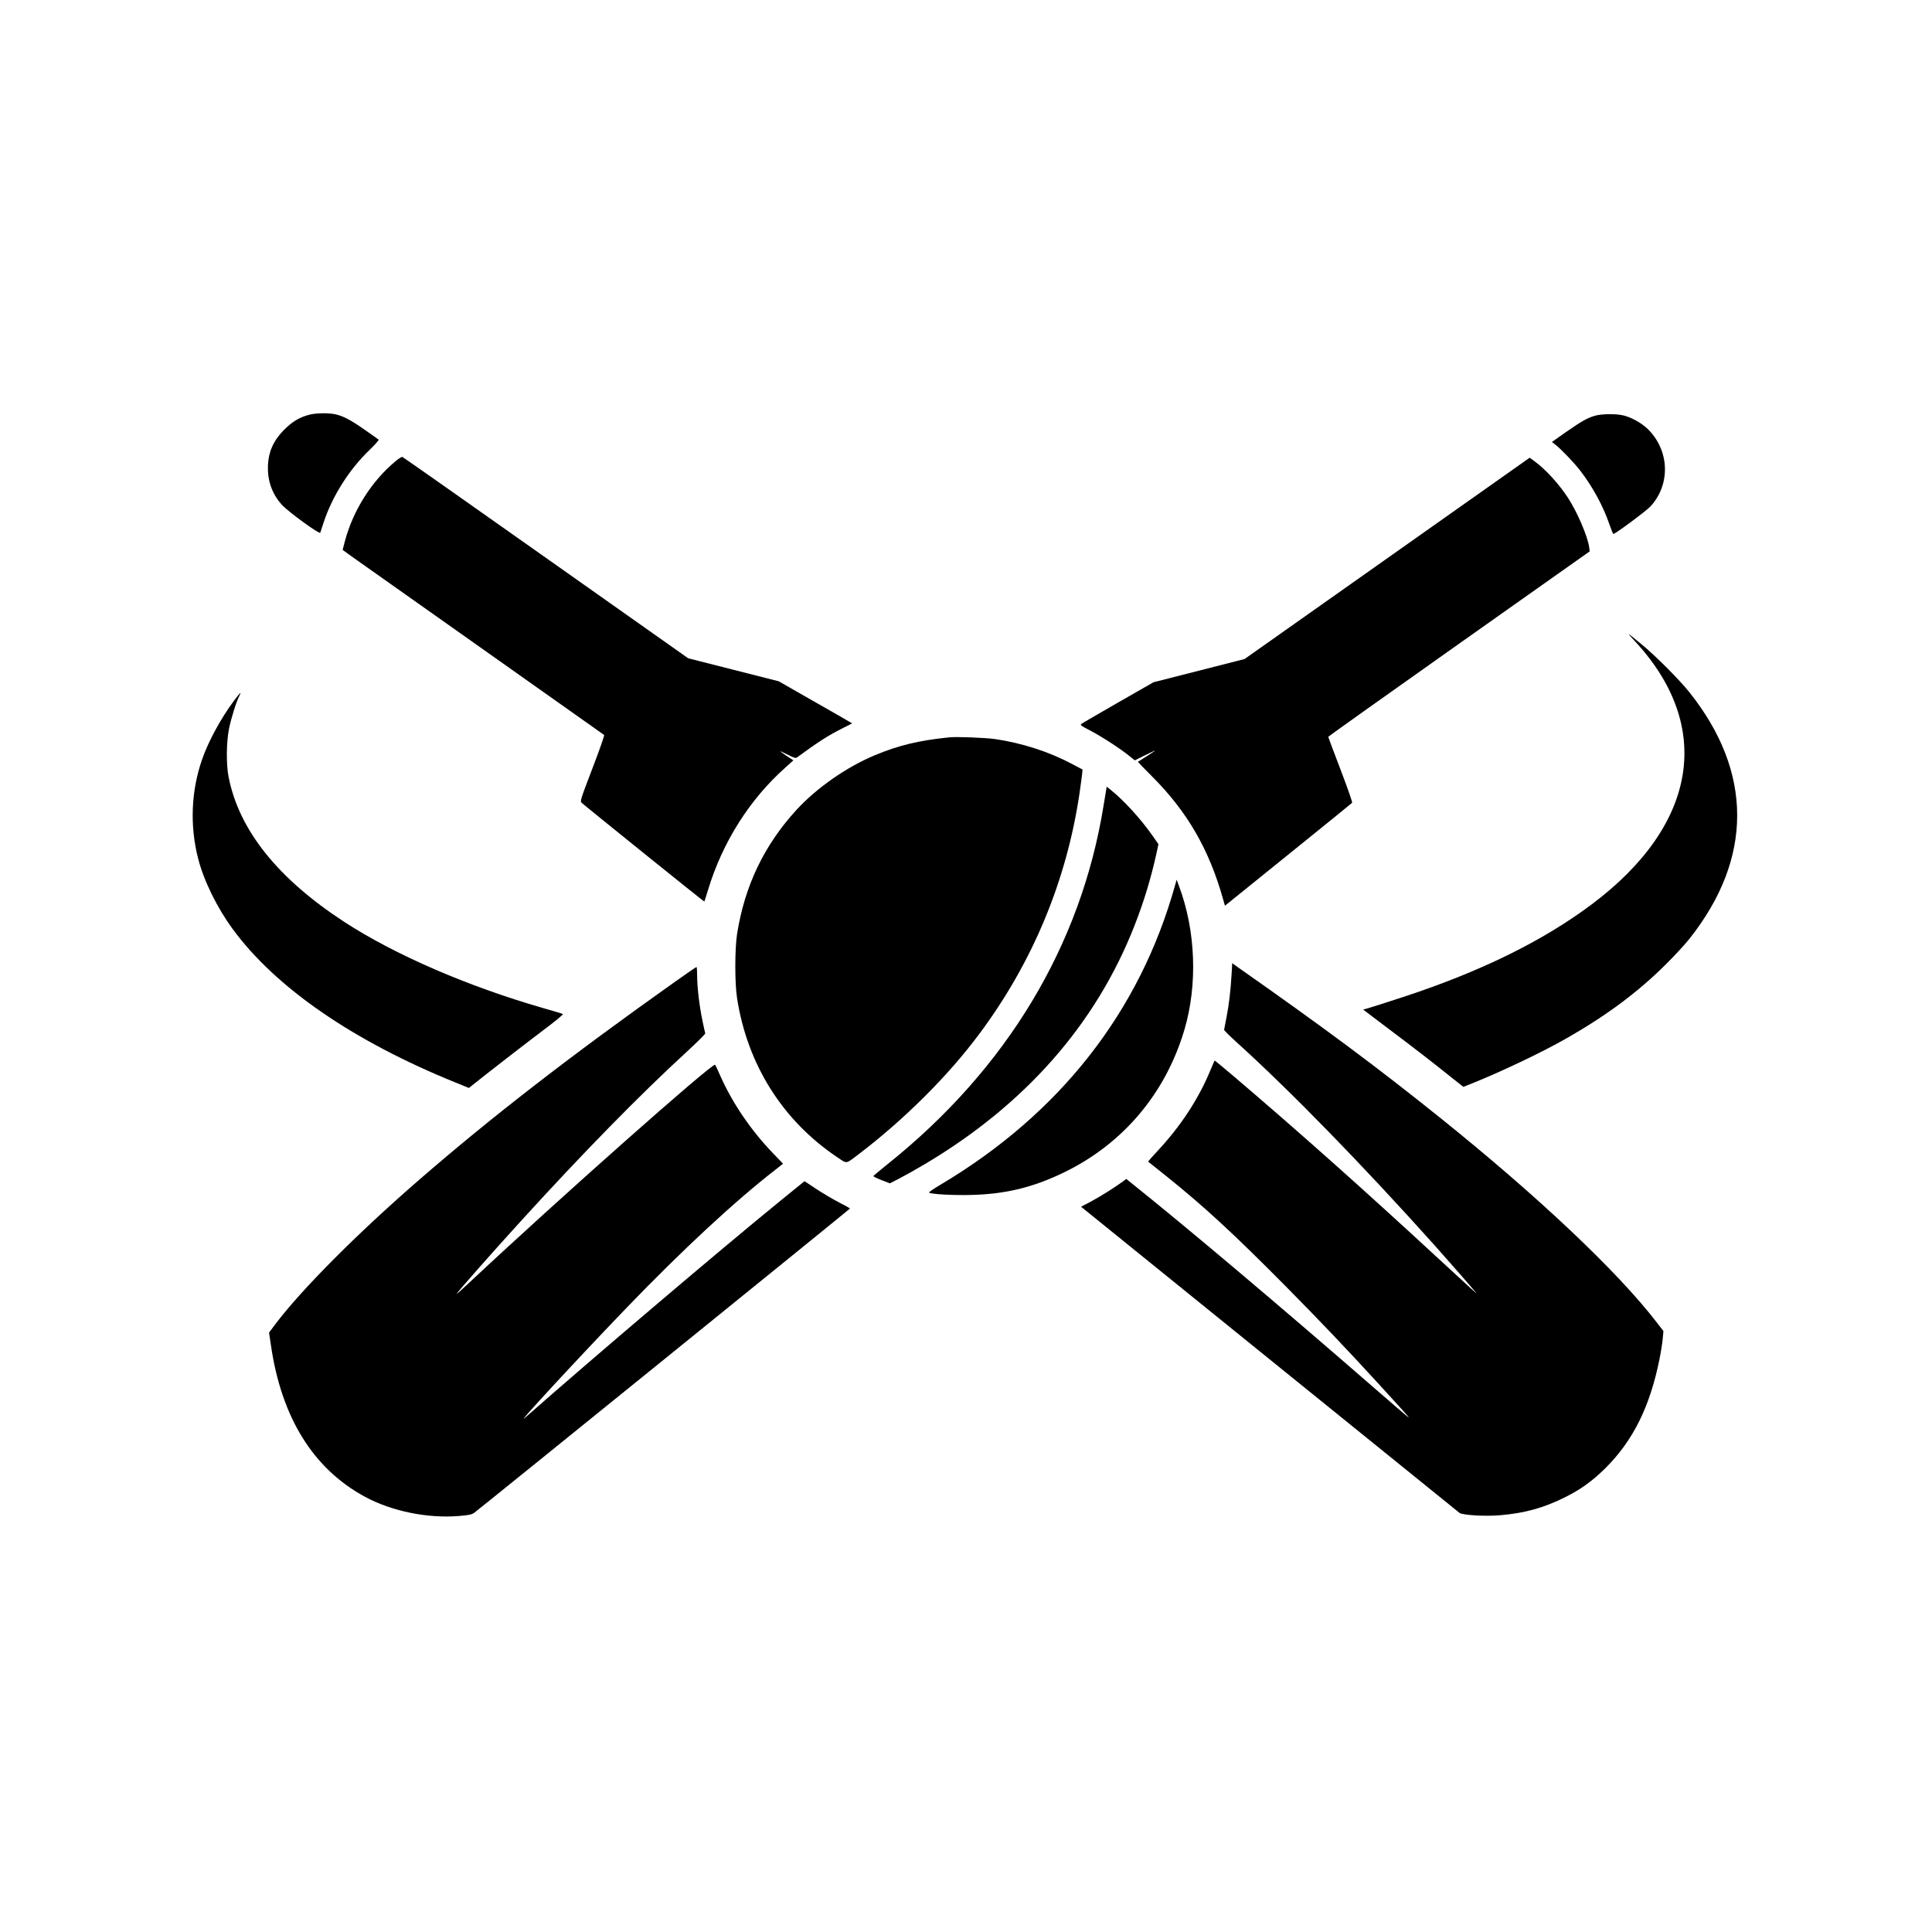
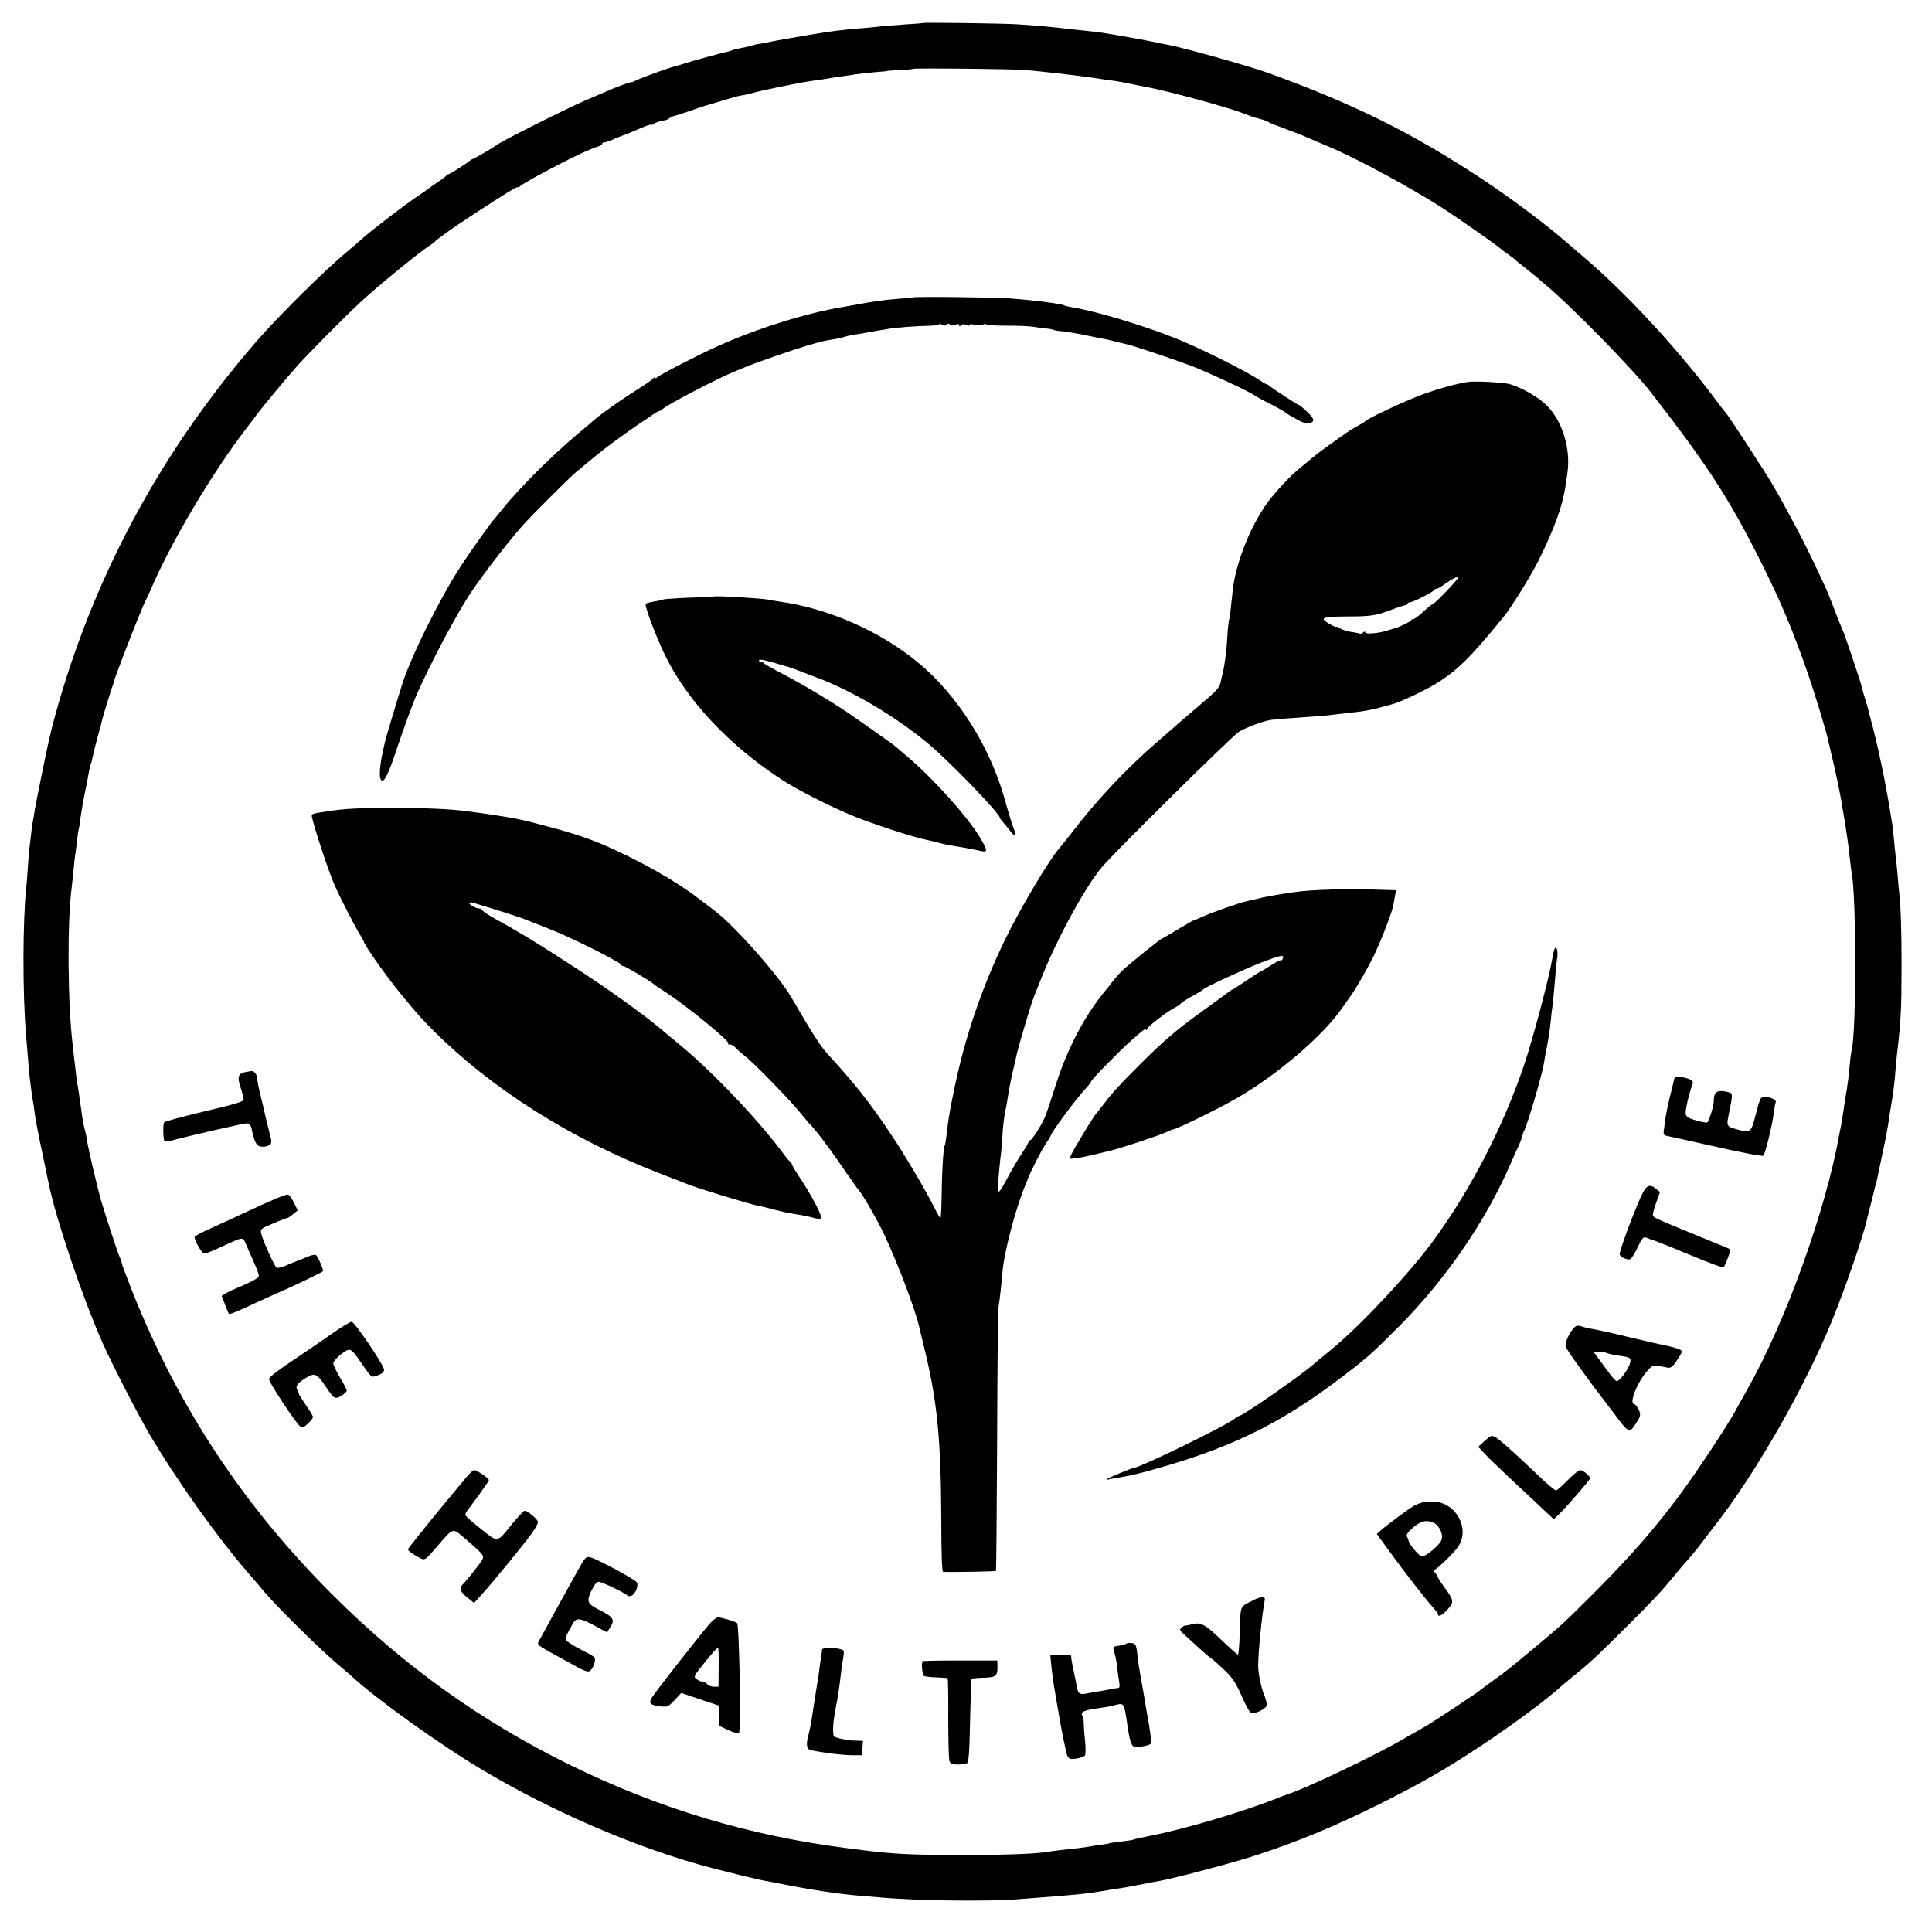
- <svg xmlns="http://www.w3.org/2000/svg" version="1.0" width="2048pt" height="2048pt" viewBox="0 0 2048 2048" preserveAspectRatio="xMidYMid meet">
-   <g transform="translate(0,2048) scale(0.1,-0.1)" fill="#000000" stroke="none">
-     <path d="M3280 16084 c-105 -27 -180 -72 -266 -158 -121 -121 -174 -246 -174 -411 0 -149 53 -284 152 -390 70 -75 396 -312 403 -292 2 6 18 55 35 107 92 280 272 565 490 773 56 54 98 102 94 106 -5 5 -72 52 -149 106 -150 105 -229 146 -313 164 -72 15 -205 13 -272 -5z" />
-     <path d="M16900 16071 c-84 -27 -132 -55 -297 -169 l-152 -107 37 -29 c66 -52 206 -199 270 -284 129 -169 239 -373 303 -562 19 -55 37 -100 42 -100 20 0 350 245 394 293 216 237 200 599 -35 824 -64 60 -163 116 -248 138 -81 21 -243 19 -314 -4z" />
-     <path d="M4194 15592 c-255 -212 -451 -522 -538 -849 l-24 -92 81 -59 c45 -32 667 -471 1382 -977 715 -505 1304 -922 1309 -926 5 -5 -49 -158 -124 -354 -129 -338 -132 -347 -114 -365 37 -35 1297 -1050 1300 -1047 2 1 19 57 39 122 153 506 442 963 822 1300 l83 75 -70 46 c-38 26 -70 49 -70 51 0 2 36 -15 81 -37 70 -36 83 -39 99 -28 226 166 334 235 489 312 l94 48 -34 20 c-18 11 -193 112 -389 223 l-355 203 -480 122 -480 122 -1507 1064 c-829 586 -1514 1067 -1522 1070 -7 3 -39 -16 -72 -44z" />
-     <path d="M14704 14561 l-1511 -1067 -482 -123 -483 -123 -376 -215 c-207 -119 -383 -221 -391 -228 -11 -11 4 -22 86 -64 117 -60 320 -191 415 -267 l67 -54 113 56 c62 31 109 52 103 47 -7 -7 -157 -104 -183 -119 -1 -1 67 -71 151 -155 374 -375 605 -774 754 -1307 l18 -63 670 541 c369 298 674 545 678 550 5 4 -50 162 -122 350 -72 188 -131 345 -131 349 0 4 623 448 1386 987 l1385 979 -5 43 c-15 114 -126 374 -226 527 -100 152 -243 307 -361 391 l-44 32 -1511 -1067z" />
-     <path d="M17329 13685 c838 -902 668 -1948 -454 -2790 -519 -389 -1171 -710 -1990 -980 -176 -58 -346 -112 -378 -121 l-57 -16 267 -202 c279 -210 463 -352 671 -519 l124 -98 66 26 c321 127 763 337 1029 489 424 242 756 489 1049 781 94 93 209 217 254 275 674 851 673 1766 -2 2612 -106 133 -361 389 -508 509 -162 133 -165 135 -71 34z" />
-     <path d="M2481 13053 c-139 -186 -273 -433 -339 -624 -116 -333 -131 -703 -42 -1049 60 -236 201 -523 368 -750 457 -622 1277 -1186 2360 -1625 l143 -58 37 30 c149 120 556 435 744 577 135 101 222 173 215 177 -7 4 -101 32 -210 63 -801 231 -1570 564 -2107 913 -708 462 -1117 975 -1227 1538 -26 135 -24 367 5 512 22 108 77 286 109 346 27 53 8 36 -56 -50z" />
-     <path d="M10065 12664 c-321 -32 -541 -85 -792 -190 -301 -126 -616 -346 -831 -580 -342 -374 -548 -803 -629 -1316 -24 -158 -25 -517 0 -678 109 -704 482 -1298 1062 -1687 107 -72 89 -73 217 24 490 372 955 834 1289 1283 566 759 926 1625 1063 2555 13 94 26 187 28 209 l3 39 -110 58 c-244 130 -531 223 -820 265 -100 14 -404 26 -480 18z" />
-     <path d="M11726 12108 c-3 -18 -15 -91 -27 -163 -239 -1488 -1027 -2796 -2292 -3807 -81 -65 -148 -121 -149 -125 0 -5 39 -24 87 -43 l88 -34 105 54 c58 30 177 97 266 150 1061 630 1810 1480 2219 2520 101 256 177 506 237 778 l20 94 -64 91 c-123 176 -306 376 -443 485 l-42 33 -5 -33z" />
-     <path d="M12456 11095 c-374 -1340 -1222 -2422 -2489 -3175 -69 -41 -123 -78 -119 -82 18 -17 257 -30 446 -25 368 9 661 81 991 242 621 303 1069 834 1269 1505 143 481 122 1054 -57 1530 l-24 65 -17 -60z" />
-     <path d="M13056 10162 c-11 -184 -27 -322 -53 -457 -14 -71 -26 -135 -27 -141 0 -7 58 -65 129 -129 571 -516 1339 -1304 2106 -2160 112 -125 380 -431 433 -495 28 -32 -30 20 -414 375 -782 723 -1486 1349 -2144 1909 -114 97 -209 176 -211 174 -1 -2 -19 -43 -40 -93 -126 -308 -316 -600 -567 -868 -55 -59 -99 -109 -97 -111 2 -2 94 -75 204 -163 392 -315 699 -598 1250 -1154 364 -368 645 -663 980 -1029 266 -290 341 -374 326 -365 -8 4 -186 157 -395 339 -986 857 -1942 1664 -2524 2130 l-73 59 -37 -28 c-86 -63 -241 -160 -338 -212 l-104 -55 58 -47 c31 -26 930 -753 1997 -1616 1067 -862 1947 -1574 1956 -1582 29 -24 270 -39 432 -25 260 22 458 77 682 188 170 84 294 174 431 309 295 293 473 651 575 1156 16 80 32 181 35 223 l7 76 -67 87 c-414 540 -1262 1341 -2306 2179 -663 532 -1215 943 -2137 1590 l-61 44 -6 -108z" />
-     <path d="M7154 10072 c-1099 -779 -1944 -1433 -2709 -2097 -654 -567 -1245 -1160 -1524 -1529 l-69 -92 20 -134 c111 -767 449 -1311 998 -1607 282 -153 666 -231 996 -203 106 9 134 15 160 33 62 45 3984 3221 3984 3226 0 3 -53 33 -118 66 -64 33 -172 97 -240 142 l-124 82 -241 -196 c-647 -526 -2029 -1701 -2722 -2312 -116 -103 567 636 1081 1170 598 620 1150 1131 1572 1458 45 35 82 64 82 65 0 1 -45 49 -101 106 -237 245 -435 536 -564 827 -26 60 -51 112 -55 116 -24 26 -1673 -1435 -2607 -2311 -73 -69 -133 -122 -133 -118 0 10 392 455 678 768 649 714 1270 1348 1760 1797 111 102 200 191 198 197 -3 7 -16 68 -30 136 -33 157 -56 357 -56 475 0 51 -3 93 -7 92 -5 0 -107 -71 -229 -157z" />
+ <svg xmlns="http://www.w3.org/2000/svg" version="1.0" width="1142pt" height="1142pt" viewBox="0 0 1142 1142" preserveAspectRatio="xMidYMid meet">
+   <g transform="translate(0,1142) scale(0.1,-0.1)" fill="#000000" stroke="none">
+     <path d="M5457 11284 c-1 -1 -47 -5 -102 -8 -55 -4 -118 -9 -140 -11 -22 -3 -67 -7 -100 -10 -149 -12 -200 -19 -355 -45 -157 -27 -189 -33 -252 -46 -15 -3 -30 -5 -33 -5 -2 0 -19 -5 -37 -10 -18 -5 -49 -12 -68 -15 -19 -3 -38 -8 -42 -11 -5 -2 -16 -6 -25 -8 -33 -6 -218 -57 -263 -72 -25 -8 -52 -16 -60 -18 -28 -6 -195 -67 -222 -81 -16 -8 -28 -12 -28 -10 0 4 -92 -30 -145 -54 -11 -5 -67 -29 -126 -54 -114 -49 -516 -251 -529 -267 -6 -7 -130 -79 -136 -79 -3 0 -10 -4 -17 -10 -25 -21 -119 -80 -127 -80 -5 0 -10 -3 -12 -7 -1 -5 -23 -21 -48 -38 -25 -16 -47 -32 -50 -35 -3 -3 -32 -23 -65 -45 -33 -22 -105 -75 -160 -117 -55 -43 -108 -84 -117 -91 -9 -7 -32 -26 -50 -42 -19 -17 -60 -52 -93 -80 -138 -114 -408 -382 -541 -535 -570 -659 -966 -1398 -1191 -2220 -8 -30 -16 -63 -19 -72 -2 -10 -6 -26 -8 -35 -13 -49 -85 -404 -91 -443 -3 -25 -8 -52 -10 -60 -2 -8 -7 -40 -10 -70 -3 -30 -8 -68 -10 -85 -3 -16 -7 -68 -10 -115 -3 -47 -7 -103 -10 -125 -21 -205 -22 -624 -1 -875 2 -25 7 -83 11 -130 3 -47 8 -98 10 -115 12 -100 17 -132 20 -145 2 -8 7 -40 10 -70 4 -30 22 -129 42 -220 19 -91 36 -175 39 -188 43 -213 199 -675 319 -947 54 -122 214 -434 280 -545 155 -263 397 -603 572 -806 43 -49 93 -108 111 -130 74 -87 339 -348 437 -429 33 -28 69 -58 80 -69 145 -133 512 -396 760 -544 432 -258 939 -474 1375 -587 80 -20 152 -38 160 -40 8 -2 33 -8 55 -13 22 -6 53 -13 69 -16 16 -3 52 -10 80 -15 204 -41 366 -66 501 -77 33 -2 83 -7 110 -9 211 -20 643 -26 825 -11 52 4 118 9 145 11 50 3 153 12 230 20 23 2 72 9 110 15 39 7 84 14 100 16 42 6 68 11 155 28 41 8 86 17 100 19 104 20 423 105 560 149 243 79 467 171 730 302 246 123 390 205 600 344 191 126 398 280 488 363 9 8 39 33 66 55 84 66 145 123 311 289 157 156 203 206 275 293 19 24 44 53 55 66 47 52 91 106 110 132 11 15 47 62 80 104 242 311 525 805 689 1201 78 190 190 512 211 609 2 8 11 44 20 80 9 36 19 73 21 83 2 10 6 27 9 37 3 10 8 27 10 37 2 10 17 81 33 158 17 77 33 163 36 190 4 28 11 73 16 100 11 62 19 128 25 208 3 34 7 80 10 102 21 178 25 257 25 500 0 222 -4 355 -15 449 -3 28 -7 78 -10 111 -3 33 -7 76 -10 95 -2 19 -7 64 -10 100 -3 36 -8 76 -10 90 -3 14 -7 39 -9 55 -33 205 -76 409 -120 570 -2 6 -6 24 -10 40 -4 17 -14 51 -22 76 -8 25 -16 54 -18 65 -6 28 -95 294 -110 329 -8 17 -33 80 -56 140 -23 61 -48 121 -55 135 -7 14 -32 67 -56 119 -57 123 -163 324 -248 471 -42 72 -268 420 -280 430 -3 3 -40 50 -81 105 -217 288 -522 616 -764 820 -33 28 -78 66 -100 86 -122 106 -330 262 -511 381 -407 267 -742 433 -1246 616 -113 41 -517 154 -599 168 -14 2 -56 11 -95 19 -38 8 -86 17 -105 20 -19 3 -71 12 -115 20 -44 8 -102 17 -130 19 -27 3 -70 8 -95 10 -174 20 -185 21 -340 32 -87 6 -558 12 -563 8z m608 -278 c22 -2 67 -7 100 -10 107 -11 261 -30 325 -40 14 -3 48 -7 75 -11 28 -3 84 -13 125 -22 41 -8 84 -17 95 -19 130 -25 466 -116 565 -154 30 -12 60 -23 65 -24 6 -2 24 -6 40 -11 17 -4 35 -11 40 -15 6 -4 24 -12 40 -18 69 -25 173 -65 210 -82 22 -10 69 -30 105 -45 169 -70 500 -250 690 -373 87 -57 321 -221 330 -232 3 -3 21 -17 40 -30 19 -13 37 -27 40 -30 3 -3 27 -24 55 -45 27 -22 55 -44 62 -50 6 -5 33 -28 59 -50 155 -128 522 -502 633 -645 339 -436 466 -633 659 -1020 114 -230 177 -380 268 -640 37 -106 108 -340 119 -390 2 -8 12 -53 23 -100 22 -89 47 -210 57 -270 3 -19 7 -46 10 -60 8 -41 16 -93 20 -125 3 -16 7 -48 10 -70 3 -22 8 -64 11 -94 3 -30 8 -64 10 -75 27 -144 27 -939 -1 -1046 -4 -13 -8 -44 -19 -160 -3 -29 -17 -120 -21 -140 -1 -3 -5 -30 -9 -60 -5 -30 -10 -64 -12 -75 -2 -11 -7 -33 -10 -50 -80 -455 -317 -1113 -545 -1517 -29 -51 -63 -113 -77 -138 -52 -93 -226 -355 -322 -485 -153 -205 -297 -370 -516 -589 -166 -166 -191 -189 -349 -320 -160 -133 -150 -125 -237 -188 -40 -29 -75 -55 -78 -58 -12 -12 -279 -189 -325 -215 -27 -15 -90 -51 -140 -80 -147 -87 -586 -296 -670 -319 -5 -2 -21 -8 -35 -13 -212 -87 -574 -195 -798 -238 -40 -8 -76 -16 -80 -18 -4 -3 -36 -8 -72 -12 -36 -4 -67 -8 -70 -10 -3 -2 -25 -6 -50 -9 -25 -3 -54 -8 -65 -10 -32 -6 -106 -15 -168 -21 -32 -4 -67 -8 -78 -10 -66 -13 -251 -20 -514 -20 -290 0 -416 6 -595 30 -19 3 -55 7 -80 10 -580 74 -1111 233 -1640 492 -522 256 -980 583 -1401 1003 -530 528 -917 1115 -1190 1804 -32 82 -59 153 -59 158 0 6 -6 24 -14 41 -12 27 -71 207 -106 322 -23 79 -76 303 -86 365 -3 19 -7 43 -10 52 -7 22 -13 57 -19 93 -2 17 -6 46 -9 65 -3 19 -8 51 -10 70 -3 19 -7 46 -10 60 -2 14 -7 50 -10 80 -4 30 -11 93 -16 140 -31 254 -33 738 -6 935 2 17 7 64 11 105 4 41 8 82 10 90 2 8 6 44 10 80 4 36 9 68 11 71 1 3 6 30 9 60 4 29 15 96 26 149 11 52 22 111 25 130 3 19 8 38 11 43 2 4 6 20 9 35 3 15 16 70 30 122 15 52 28 102 29 110 6 24 55 184 62 200 3 8 7 21 9 29 1 7 12 36 23 65 10 28 31 83 46 121 46 120 104 264 115 283 5 9 19 40 31 67 120 280 358 682 563 950 34 44 64 84 68 90 27 37 181 222 233 280 68 76 288 298 378 381 103 96 356 302 416 339 9 6 18 13 21 16 9 13 124 94 215 153 203 133 275 177 275 169 0 -3 8 1 18 9 28 25 318 177 397 209 17 7 32 13 35 15 3 1 15 5 28 9 12 4 22 11 22 16 0 5 3 8 8 7 4 -2 27 6 52 16 25 11 47 20 50 21 10 3 46 17 65 25 11 5 41 18 68 29 26 11 47 17 47 14 0 -3 6 -1 13 4 11 9 44 20 72 23 6 1 15 6 21 11 7 5 20 12 30 14 11 2 53 16 94 30 41 15 80 28 85 29 18 5 99 29 145 43 25 8 58 17 74 19 16 2 43 8 60 13 17 6 90 22 161 37 124 25 159 31 215 39 14 1 39 5 55 8 17 3 50 8 75 12 25 3 56 8 70 10 39 7 131 17 180 21 25 1 45 4 45 5 0 1 33 3 74 5 40 2 76 5 78 7 5 6 615 -1 668 -7z" />
+     <path d="M5396 9662 c-2 -2 -35 -5 -72 -7 -85 -6 -160 -16 -259 -35 -27 -5 -66 -12 -85 -15 -213 -35 -503 -126 -735 -230 -112 -50 -336 -165 -360 -185 -8 -7 -15 -9 -15 -4 0 5 -4 4 -8 -2 -4 -6 -38 -31 -77 -55 -38 -24 -108 -70 -155 -103 -82 -58 -96 -69 -143 -110 -12 -10 -44 -37 -71 -60 -159 -133 -351 -326 -451 -451 -21 -27 -42 -52 -45 -55 -12 -10 -139 -189 -192 -270 -131 -200 -308 -559 -356 -721 -6 -19 -27 -88 -47 -154 -20 -66 -38 -127 -40 -135 -34 -127 -47 -222 -36 -253 13 -35 39 7 80 128 59 176 107 308 138 378 76 170 196 400 288 550 60 99 224 315 330 436 45 52 264 271 315 316 29 25 133 111 175 143 49 39 201 147 234 167 9 6 31 20 48 33 17 12 35 22 39 22 4 0 15 6 23 14 28 25 311 173 411 215 30 12 64 27 75 31 47 21 282 102 362 126 96 28 109 31 166 39 22 4 49 10 61 14 11 5 43 11 69 15 27 4 59 9 70 12 12 2 38 7 57 10 19 3 46 7 60 10 47 8 165 17 232 18 38 1 68 5 68 9 0 4 8 3 18 -2 13 -7 22 -7 29 0 8 8 13 8 17 0 5 -7 15 -7 31 -1 18 7 25 6 25 -2 0 -9 3 -9 12 0 7 7 17 8 30 1 11 -6 18 -6 18 0 0 6 11 6 28 2 15 -5 37 -4 50 0 12 5 22 5 22 1 0 -4 55 -7 123 -7 67 0 138 -3 157 -7 19 -3 51 -8 70 -9 19 -2 40 -5 45 -8 6 -3 19 -6 30 -7 37 -2 108 -14 184 -30 42 -9 87 -18 101 -20 14 -3 43 -10 65 -16 22 -5 47 -11 55 -13 35 -7 273 -87 375 -125 94 -35 370 -164 385 -180 3 -3 30 -18 60 -33 62 -31 113 -60 120 -67 5 -5 30 -20 84 -49 35 -18 72 -17 79 4 3 7 -14 31 -39 53 -24 23 -44 39 -44 37 0 -5 -157 97 -177 115 -7 5 -15 10 -19 10 -3 0 -18 8 -32 19 -78 53 -356 193 -505 252 -190 76 -477 162 -612 183 -21 4 -41 8 -44 11 -16 9 -172 30 -321 41 -87 7 -568 12 -574 6z" />
+     <path d="M8675 9162 c-67 -10 -174 -40 -270 -75 -103 -38 -324 -142 -335 -157 -3 -4 -21 -15 -40 -25 -19 -10 -48 -27 -65 -39 -57 -39 -170 -121 -182 -131 -6 -5 -45 -37 -85 -70 -61 -49 -122 -112 -184 -187 -110 -135 -211 -380 -228 -553 -10 -98 -17 -160 -22 -173 -2 -8 -7 -55 -10 -105 -4 -77 -17 -171 -28 -212 -2 -5 -6 -27 -11 -48 -6 -32 -25 -52 -134 -144 -69 -59 -131 -112 -137 -118 -6 -5 -55 -48 -109 -95 -174 -150 -354 -341 -494 -525 -30 -38 -64 -81 -76 -95 -62 -69 -234 -358 -327 -550 -135 -279 -235 -573 -298 -880 -27 -130 -33 -168 -46 -275 -3 -27 -7 -52 -10 -56 -8 -13 -17 -165 -18 -296 -1 -73 -4 -133 -7 -133 -3 0 -19 26 -34 58 -50 100 -175 313 -257 435 -124 187 -219 306 -376 477 -42 46 -88 117 -217 339 -74 127 -346 433 -455 511 -18 14 -61 46 -95 72 -131 101 -338 218 -550 311 -88 38 -198 75 -320 107 -44 12 -87 23 -95 25 -40 11 -98 24 -130 30 -117 19 -150 24 -195 30 -27 4 -61 8 -75 10 -98 13 -247 20 -445 19 -211 0 -276 -4 -375 -19 -106 -16 -101 -14 -94 -43 20 -83 99 -320 131 -392 28 -65 123 -251 148 -290 14 -22 25 -42 25 -44 0 -18 129 -201 219 -311 102 -124 121 -145 196 -220 342 -341 805 -634 1320 -835 88 -34 169 -66 180 -70 48 -21 368 -118 411 -126 16 -3 61 -13 99 -24 39 -10 88 -21 110 -24 65 -10 88 -15 125 -25 19 -6 38 -7 43 -2 10 10 -53 131 -124 238 -27 41 -49 78 -49 83 0 5 -4 10 -8 12 -4 2 -21 21 -37 43 -146 198 -410 477 -610 644 -55 45 -111 92 -125 104 -93 79 -345 259 -500 357 -8 5 -55 36 -105 68 -114 74 -269 168 -360 216 -38 21 -75 45 -82 53 -6 8 -14 14 -18 13 -13 -4 -64 23 -60 31 3 4 11 6 18 4 7 -2 73 -22 147 -45 74 -23 149 -48 165 -55 17 -6 59 -24 95 -37 119 -47 174 -72 323 -146 81 -41 147 -78 147 -83 0 -5 6 -9 13 -9 12 0 157 -86 184 -109 6 -6 37 -26 68 -46 119 -77 375 -285 370 -302 -2 -7 2 -10 8 -7 7 2 23 -6 34 -18 12 -13 36 -34 54 -48 60 -47 284 -278 344 -355 17 -21 37 -46 46 -54 29 -29 88 -106 158 -206 110 -158 115 -166 126 -178 24 -27 116 -187 153 -267 81 -173 186 -451 207 -550 2 -8 13 -53 24 -100 81 -327 103 -545 105 -1046 0 -190 4 -294 11 -295 24 -3 309 2 312 5 2 2 5 347 7 767 1 420 5 780 9 799 7 43 16 124 23 204 9 114 80 383 135 511 7 17 13 32 14 35 5 21 81 172 105 207 17 24 30 46 30 48 0 17 153 224 213 287 15 16 27 33 27 36 0 10 164 177 235 240 80 70 82 72 89 65 3 -4 6 -2 6 4 0 13 125 109 170 130 8 4 23 14 33 24 10 9 41 29 70 44 29 16 54 31 57 35 9 13 235 117 342 159 116 45 141 50 131 26 -3 -9 -8 -14 -10 -11 -3 3 -30 -10 -59 -29 -30 -19 -56 -35 -59 -35 -3 0 -41 -25 -86 -55 -45 -30 -83 -55 -85 -55 -3 0 -10 -5 -17 -10 -7 -6 -58 -43 -113 -83 -190 -135 -265 -198 -424 -357 -110 -110 -158 -162 -201 -220 -15 -19 -35 -45 -45 -57 -18 -21 -52 -75 -130 -207 -19 -32 -32 -61 -29 -64 5 -5 77 7 145 24 8 2 44 10 80 19 76 18 290 89 339 111 18 9 39 17 45 18 32 6 280 128 384 189 240 140 505 368 614 527 10 14 30 43 46 65 44 62 96 153 140 240 42 85 110 260 118 304 2 14 7 40 10 57 l6 32 -69 2 c-220 8 -430 2 -538 -14 -106 -16 -175 -28 -210 -38 -22 -5 -51 -12 -65 -15 -34 -6 -206 -66 -263 -92 -25 -12 -48 -21 -51 -21 -3 0 -46 -25 -96 -55 -50 -30 -93 -55 -95 -55 -6 0 -192 -150 -230 -186 -17 -16 -46 -49 -65 -74 -19 -25 -37 -47 -40 -50 -3 -3 -19 -23 -35 -45 -103 -136 -193 -315 -255 -510 -23 -71 -48 -148 -56 -170 -16 -47 -83 -155 -95 -155 -5 0 -9 -4 -9 -9 0 -5 -18 -36 -40 -69 -22 -33 -63 -102 -90 -154 -43 -80 -54 -90 -52 -48 1 28 15 180 18 195 2 11 6 58 9 105 2 47 9 110 15 140 6 30 13 64 14 75 9 59 20 119 38 195 11 47 21 92 23 100 3 14 30 106 70 240 9 30 23 69 29 85 7 17 23 57 36 90 90 232 266 556 364 670 90 105 772 777 810 800 48 28 146 64 191 70 29 4 125 11 255 20 36 2 88 7 115 11 52 6 61 7 156 18 30 4 80 14 110 22 30 8 61 17 70 19 43 9 182 74 254 116 134 80 214 158 416 407 44 54 160 242 204 330 95 192 142 323 160 447 3 22 8 54 10 70 20 141 -28 302 -120 396 -48 50 -153 110 -223 129 -41 10 -204 19 -247 12z m-55 -1155 c0 -11 -140 -157 -150 -157 -4 0 -29 -20 -56 -45 -27 -25 -54 -45 -61 -45 -7 0 -13 -3 -13 -7 0 -7 -82 -46 -100 -48 -3 -1 -21 -6 -40 -12 -50 -17 -130 -23 -130 -11 0 7 -5 6 -13 -1 -8 -6 -16 -9 -18 -7 -2 2 -24 7 -48 10 -24 3 -55 13 -68 21 -12 9 -23 13 -23 10 0 -4 -17 3 -38 15 -66 37 -51 45 92 46 148 0 176 4 272 40 38 15 75 26 82 27 6 0 12 4 12 9 0 4 7 8 15 8 17 0 138 61 143 73 2 4 8 7 14 7 5 0 24 10 41 23 51 36 87 54 87 44z" />
+     <path d="M4217 7894 c-1 -1 -66 -4 -144 -7 -79 -3 -146 -8 -151 -10 -4 -3 -28 -8 -52 -12 -25 -4 -49 -10 -53 -15 -9 -8 61 -195 115 -305 132 -270 378 -531 694 -737 83 -54 271 -150 404 -206 116 -48 370 -132 450 -147 8 -2 33 -8 55 -13 42 -12 63 -16 160 -32 33 -6 77 -14 98 -19 46 -11 47 -5 6 68 -69 122 -285 363 -444 496 -33 28 -62 52 -65 55 -6 7 -232 166 -285 202 -124 82 -281 175 -405 238 -47 25 -87 48 -88 52 -2 5 -7 6 -12 3 -4 -3 -10 1 -13 9 -4 11 15 9 86 -11 51 -14 106 -31 122 -37 17 -7 71 -28 120 -46 217 -79 485 -238 679 -402 130 -110 416 -407 416 -432 0 -3 8 -14 18 -25 9 -10 28 -33 41 -50 34 -45 42 -38 21 17 -10 26 -32 98 -49 160 -87 317 -281 624 -517 818 -225 185 -530 319 -822 359 -20 3 -46 7 -57 10 -44 9 -320 25 -328 19z" />
+     <path d="M9186 5803 c-3 -10 -8 -34 -11 -53 -19 -112 -115 -474 -166 -625 -126 -370 -315 -735 -536 -1038 -145 -198 -446 -518 -613 -652 -41 -33 -82 -67 -91 -75 -65 -60 -424 -310 -445 -310 -4 0 -15 -6 -23 -14 -44 -38 -536 -279 -596 -292 -23 -4 -151 -58 -160 -66 -6 -6 -4 -7 5 -4 8 3 31 7 50 10 77 12 141 27 275 66 433 126 718 270 1075 544 130 100 153 119 316 282 273 274 510 616 658 954 21 47 46 104 57 127 10 24 19 47 19 53 0 6 4 18 10 28 19 35 105 328 116 396 3 21 8 48 10 60 13 59 24 128 30 186 3 36 7 72 9 80 3 18 15 141 20 208 2 26 6 68 10 94 6 45 -8 76 -19 41z" />
+     <path d="M1450 5083 c-42 -8 -49 -29 -28 -91 10 -30 18 -62 18 -71 0 -13 -49 -27 -230 -70 -127 -30 -234 -59 -239 -65 -9 -11 -7 -103 2 -113 3 -2 22 0 44 6 99 27 421 101 441 101 15 0 23 -8 28 -27 19 -88 30 -108 60 -111 16 -2 37 3 46 10 16 12 16 17 -3 88 -10 41 -21 84 -23 95 -2 11 -13 59 -25 106 -12 48 -21 95 -21 106 0 21 -19 44 -34 42 -6 -1 -22 -4 -36 -6z" />
+     <path d="M9894 5033 c-3 -15 -14 -62 -25 -103 -10 -41 -20 -91 -23 -110 -3 -19 -7 -52 -10 -72 -5 -33 -3 -38 16 -42 13 -2 144 -32 293 -65 163 -37 273 -57 278 -52 12 12 53 181 62 253 4 29 8 55 10 58 14 23 -58 47 -85 30 -6 -4 -20 -48 -32 -98 -26 -106 -32 -111 -113 -87 -60 17 -61 18 -45 95 23 110 23 117 -2 124 -66 17 -88 4 -88 -53 0 -30 -28 -118 -39 -126 -5 -2 -34 3 -65 12 -42 12 -58 21 -62 37 -4 19 20 127 41 178 8 19 -13 32 -67 42 -35 6 -38 5 -44 -21z" />
+     <path d="M9700 4348 c-54 -121 -131 -331 -126 -344 7 -17 46 -33 63 -27 7 3 26 34 43 70 25 52 34 63 48 58 9 -4 35 -13 57 -20 22 -8 120 -47 217 -88 97 -41 180 -71 186 -68 8 6 45 102 39 107 -1 1 -81 34 -177 73 -280 115 -280 115 -280 131 0 9 9 42 21 75 l21 59 -22 18 c-40 33 -59 23 -90 -44z" />
+     <path d="M1615 4328 c-38 -16 -101 -45 -140 -63 -111 -52 -175 -81 -252 -116 -40 -18 -73 -37 -73 -41 0 -22 44 -98 57 -98 8 0 38 11 66 24 29 13 73 33 99 45 61 27 65 27 81 -11 8 -18 23 -53 34 -78 34 -75 43 -100 43 -114 0 -8 -39 -30 -87 -51 -49 -20 -98 -43 -110 -51 l-23 -14 20 -51 c10 -28 21 -53 23 -55 5 -5 51 14 172 71 44 20 119 54 167 75 82 37 209 98 217 106 6 5 -30 88 -42 96 -5 3 -26 -1 -46 -9 -20 -9 -45 -19 -56 -23 -11 -4 -31 -12 -45 -18 -51 -23 -77 -30 -86 -24 -13 9 -83 165 -90 201 -6 26 -2 29 70 59 41 18 79 32 83 32 5 0 20 10 35 23 l28 22 -23 47 c-12 27 -29 48 -37 47 -8 0 -46 -14 -85 -31z" />
+     <path d="M1960 3535 c-58 -41 -165 -113 -237 -162 -81 -54 -133 -94 -133 -105 0 -20 164 -269 186 -281 12 -7 24 -2 45 19 16 15 29 32 29 38 0 6 -18 36 -41 69 -22 32 -42 63 -43 70 -1 7 -5 17 -9 24 -12 19 1 37 48 66 54 35 68 29 118 -46 51 -76 57 -80 95 -57 18 11 32 25 32 30 0 6 -18 41 -40 77 -22 37 -40 75 -40 84 0 10 21 34 46 54 54 41 56 40 115 -45 68 -98 63 -94 103 -79 26 9 36 19 36 34 -1 25 -172 279 -191 282 -8 1 -61 -31 -119 -72z" />
+     <path d="M9320 3583 c-24 -6 -72 -93 -66 -119 5 -18 33 -59 153 -223 21 -28 99 -131 111 -146 4 -5 27 -35 50 -67 53 -69 66 -75 90 -40 40 57 44 70 27 102 -9 16 -19 30 -24 30 -36 0 18 135 81 202 29 31 26 31 115 14 18 -4 29 5 52 38 17 24 31 49 33 56 3 12 -43 27 -135 45 -16 3 -102 23 -190 44 -89 22 -182 42 -207 46 -25 4 -52 11 -60 14 -8 4 -22 6 -30 4z m182 -162 c13 -5 45 -12 72 -15 63 -9 69 -13 61 -44 -9 -37 -65 -111 -80 -106 -6 3 -25 23 -41 45 -16 22 -44 60 -62 84 l-33 45 30 0 c16 0 40 -4 53 -9z" />
+     <path d="M8776 2903 l-38 -35 24 -26 c33 -36 68 -70 191 -186 60 -55 136 -127 170 -159 l61 -57 34 32 c39 38 176 195 180 208 5 12 -39 50 -58 50 -9 0 -42 -27 -74 -60 -32 -33 -63 -60 -69 -60 -7 0 -57 43 -112 96 -138 131 -223 207 -249 221 -19 10 -26 7 -60 -24z" />
+     <path d="M2753 2684 c-21 -26 -56 -68 -77 -93 -39 -45 -213 -260 -250 -308 -18 -23 -18 -24 0 -38 11 -8 33 -22 50 -31 37 -20 33 -22 124 84 75 87 78 88 130 44 129 -111 134 -116 120 -143 -12 -21 -81 -109 -118 -148 -20 -20 -11 -41 32 -75 l38 -31 50 55 c66 73 245 292 291 356 20 28 37 58 37 67 0 15 -61 67 -79 67 -5 0 -36 -33 -69 -72 -99 -121 -83 -119 -190 -35 -50 40 -92 77 -92 82 0 6 7 20 15 30 56 73 125 170 125 176 0 11 -71 59 -87 59 -7 0 -29 -21 -50 -46z" />
+     <path d="M8409 2540 c-14 -4 -36 -13 -50 -20 -26 -14 -160 -113 -197 -146 l-24 -21 83 -114 c81 -112 212 -280 257 -329 12 -14 22 -28 22 -32 0 -19 27 -5 57 29 39 43 37 54 -19 130 -21 29 -39 56 -39 60 0 5 -8 16 -16 26 -9 9 -12 17 -7 17 14 1 108 90 140 133 76 105 -4 262 -138 271 -23 2 -55 0 -69 -4z m65 -121 c34 -16 59 -70 47 -101 -12 -32 -91 -98 -117 -98 -14 0 -75 73 -78 93 -1 6 -5 18 -10 25 -5 8 4 23 26 43 51 48 86 58 132 38z" />
+     <path d="M3413 2133 c-61 -109 -191 -345 -218 -396 -23 -45 -43 -28 150 -134 122 -68 131 -71 147 -55 10 9 20 31 23 47 6 29 4 31 -79 73 -46 24 -87 50 -90 58 -3 8 2 29 12 46 9 17 23 41 30 54 18 33 44 30 128 -16 l72 -39 14 22 c36 55 29 66 -69 116 -61 31 -67 47 -37 109 17 35 31 52 43 52 19 0 164 -70 169 -81 2 -4 11 -5 22 -2 24 6 47 60 34 80 -11 18 -236 139 -275 148 -25 6 -30 1 -76 -82z" />
+     <path d="M7390 1952 c-61 -31 -58 -23 -62 -189 -2 -68 -7 -123 -11 -123 -4 0 -47 38 -95 84 -100 96 -124 109 -176 95 -20 -5 -37 -9 -39 -7 -2 2 -12 -4 -21 -12 -17 -13 -15 -16 21 -48 21 -19 58 -53 83 -76 25 -23 56 -50 70 -59 13 -9 50 -42 81 -72 44 -43 65 -74 97 -147 22 -51 47 -97 56 -102 17 -11 85 20 94 42 2 8 -5 37 -16 65 -18 43 -35 126 -35 172 0 76 22 299 39 388 4 25 -25 22 -86 -11z" />
+     <path d="M4213 1841 c-22 -21 -36 -38 -220 -271 -71 -91 -136 -176 -142 -189 -17 -30 -6 -40 51 -47 43 -5 47 -4 85 36 l40 43 112 -38 111 -37 0 -59 0 -60 56 -26 c30 -14 58 -22 62 -18 13 13 2 639 -11 651 -11 10 -92 34 -115 34 -4 0 -17 -9 -29 -19z m35 -276 l-1 -115 -27 0 c-15 0 -33 7 -40 15 -7 8 -20 15 -29 15 -9 0 -24 7 -34 15 -18 13 -16 18 36 83 56 70 85 102 92 102 2 0 4 -52 3 -115z" />
+     <path d="M6658 1705 c-3 -4 -21 -9 -40 -12 -42 -6 -42 -6 -30 -45 6 -18 13 -58 16 -88 4 -30 9 -69 12 -86 4 -21 2 -31 -8 -32 -7 0 -24 -3 -38 -6 -13 -3 -42 -8 -65 -12 -22 -3 -56 -9 -76 -13 -45 -10 -56 -4 -63 34 -8 45 -15 77 -22 110 -6 26 -10 47 -13 78 -1 4 -29 7 -62 7 l-61 0 6 -62 c3 -35 11 -90 16 -123 6 -33 13 -76 16 -95 27 -163 55 -303 64 -320 10 -18 17 -20 53 -15 23 4 45 12 50 18 4 7 5 44 1 82 -4 39 -8 89 -8 112 -1 24 -4 43 -8 43 -4 0 -5 6 -2 14 5 13 35 21 124 33 19 2 53 9 74 15 51 13 51 13 71 -127 18 -117 25 -129 76 -120 63 11 67 14 63 45 -9 67 -12 88 -23 145 -6 33 -13 76 -16 95 -3 19 -12 72 -21 118 -8 46 -17 102 -19 125 -8 75 -11 82 -36 85 -14 2 -28 0 -31 -3z" />
+     <path d="M4859 1668 c0 -7 -2 -22 -4 -33 -2 -11 -6 -38 -9 -60 -2 -22 -11 -83 -20 -135 -8 -52 -18 -113 -21 -135 -10 -70 -16 -99 -25 -135 -17 -60 -13 -89 13 -95 59 -14 198 -31 247 -30 l54 0 4 43 3 42 -40 1 c-23 1 -44 2 -48 3 -5 1 -25 5 -45 9 -21 5 -39 11 -40 15 -7 34 -4 82 12 167 11 55 22 125 25 155 6 57 9 76 20 146 6 40 5 41 -26 48 -52 10 -99 7 -100 -6z" />
+     <path d="M5454 1601 c-9 -9 -3 -80 7 -87 7 -4 39 -8 73 -9 33 -2 64 -3 67 -4 3 0 5 -107 4 -235 0 -129 3 -244 7 -255 6 -17 16 -21 50 -21 24 0 48 4 55 8 9 6 14 75 17 251 3 134 7 245 9 248 3 2 35 5 72 6 74 2 82 10 81 72 l-1 30 -218 0 c-120 0 -220 -2 -223 -4z" />
  </g>
</svg>
